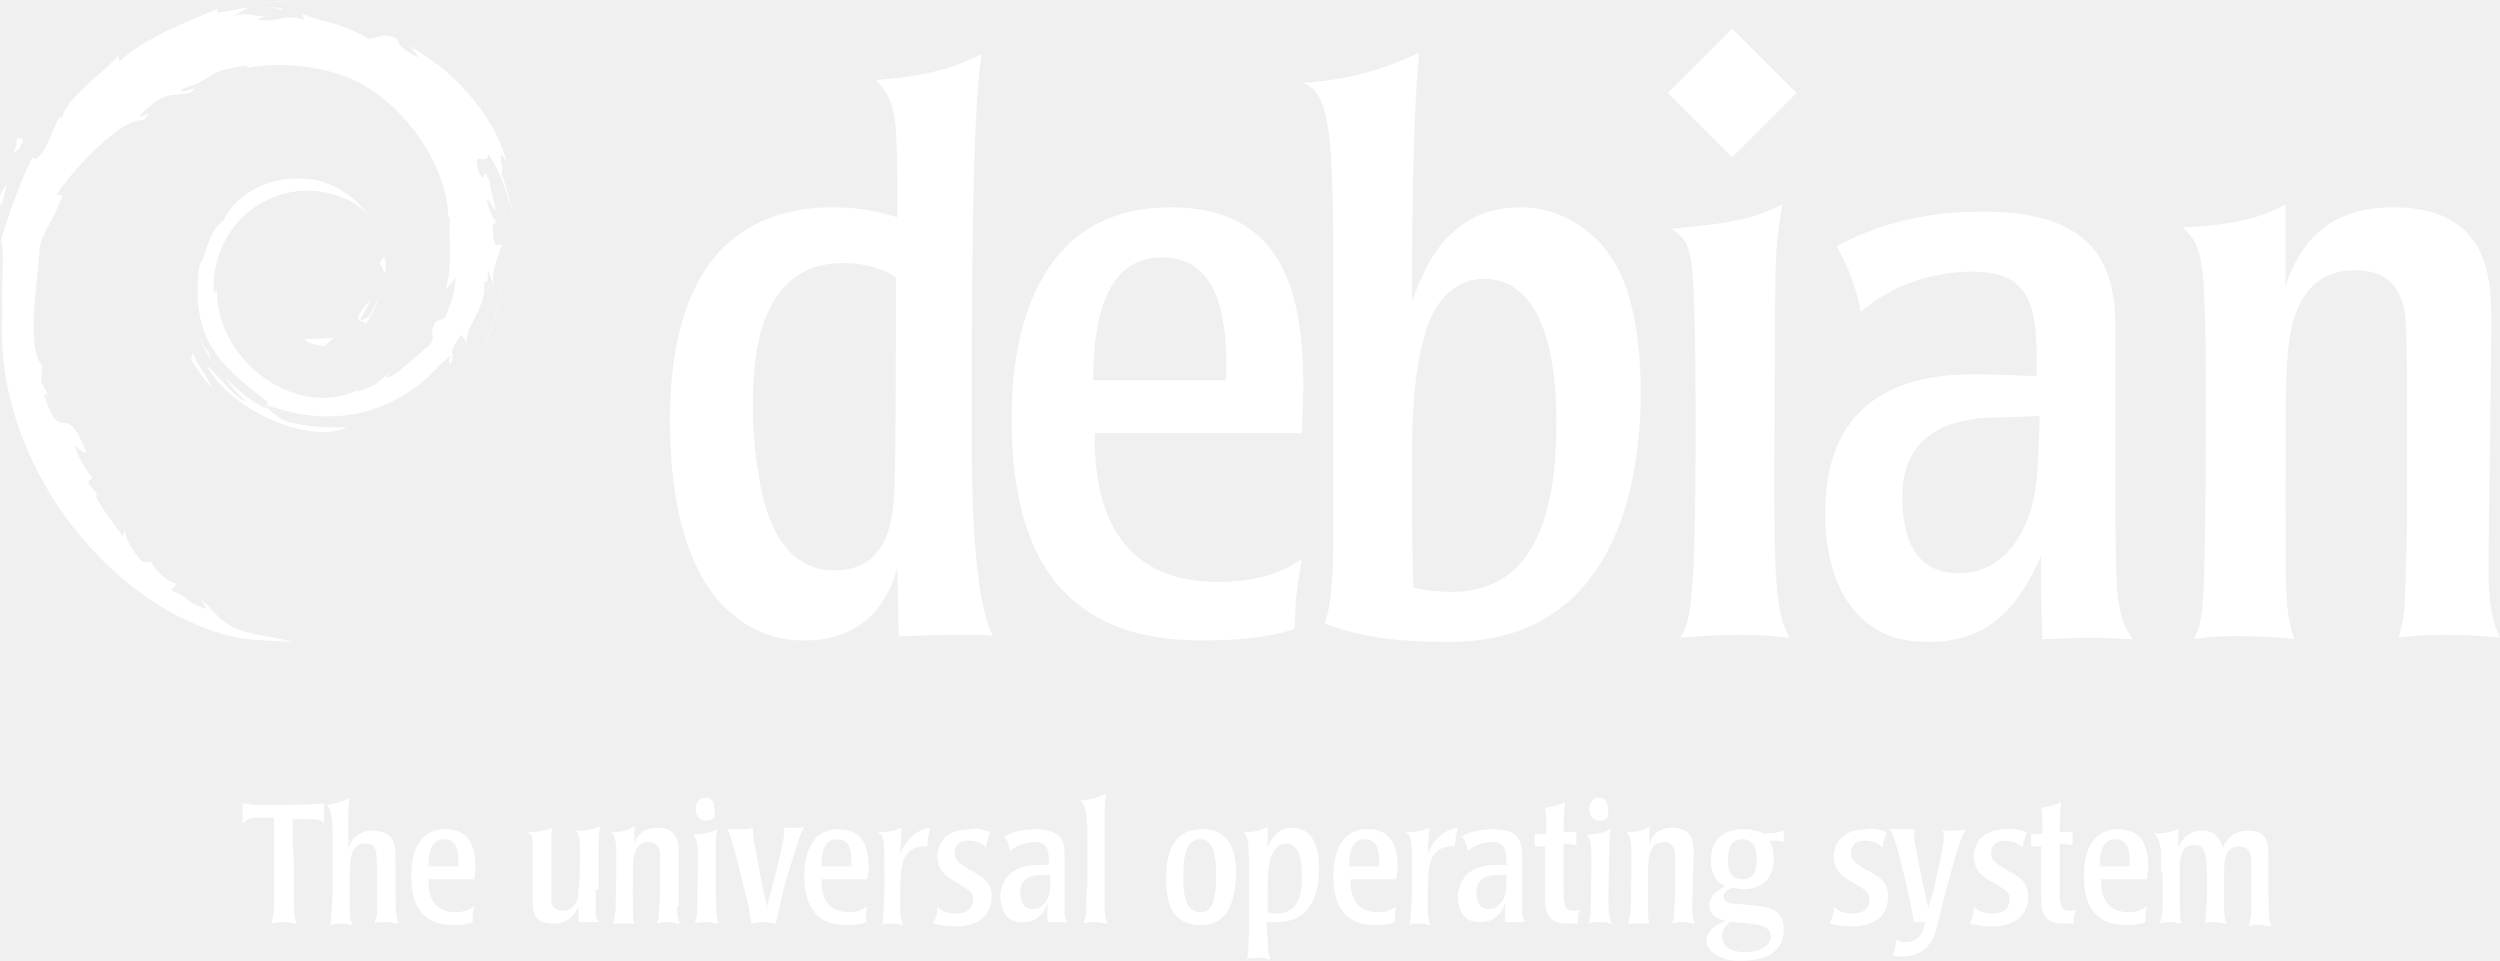
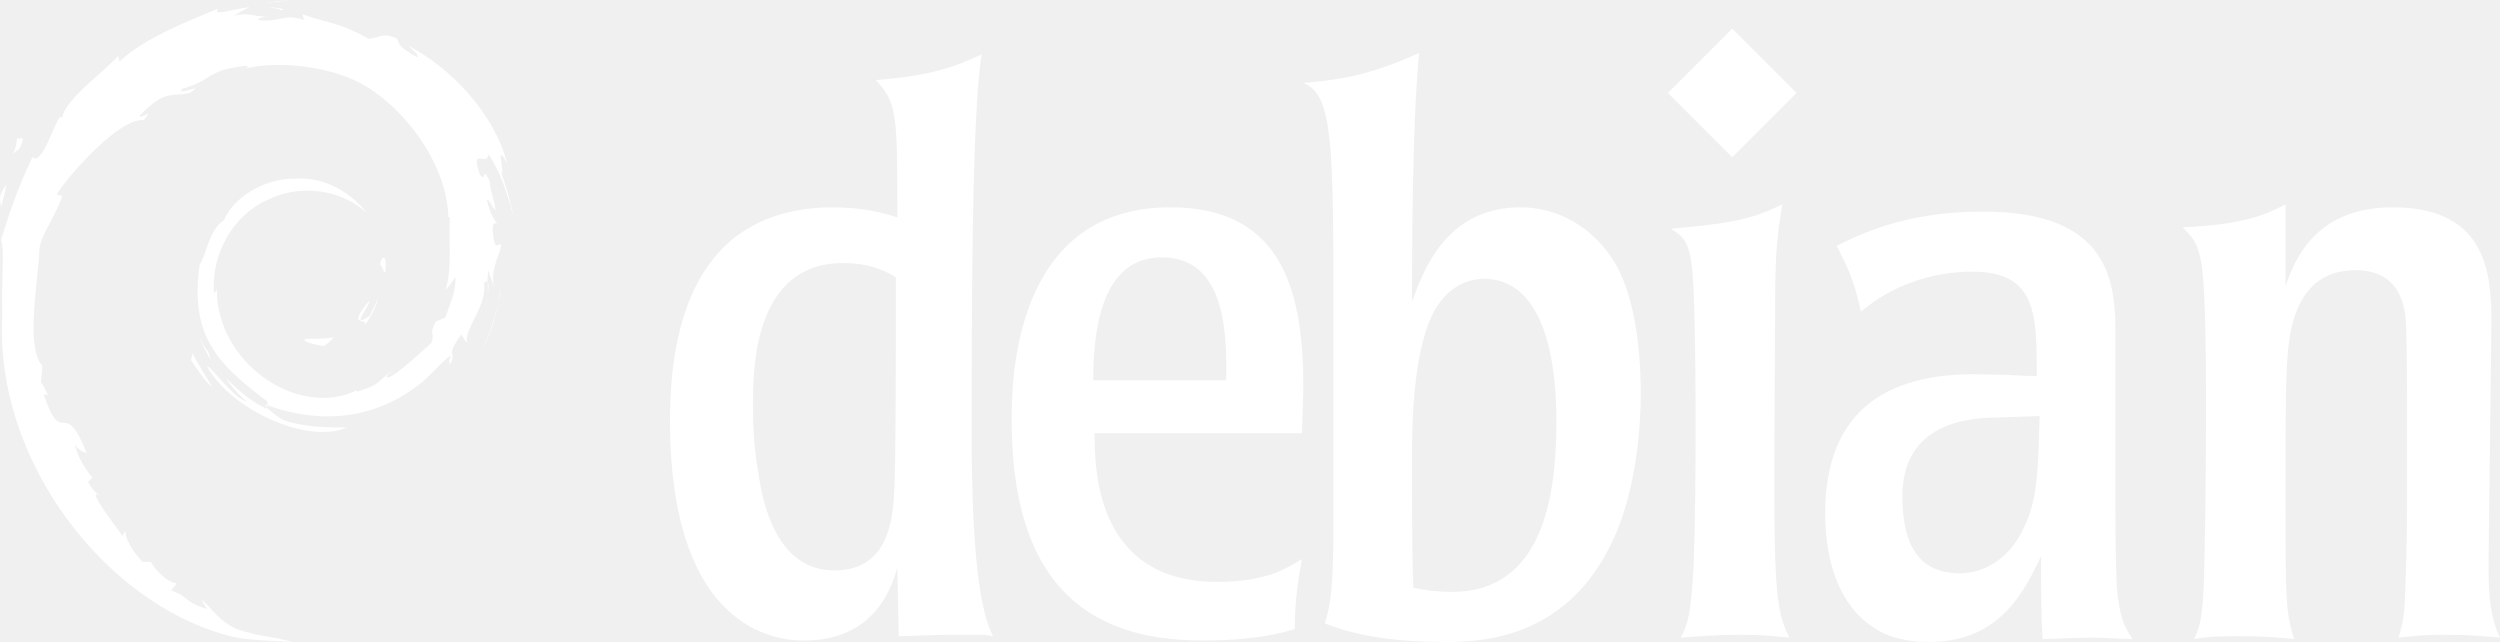
- <svg xmlns="http://www.w3.org/2000/svg" xmlns:xlink="http://www.w3.org/1999/xlink" version="1.1" id="Calque_1" x="0px" y="0px" viewBox="0 0 174.864 67.2" xml:space="preserve" width="174.864" height="67.2">
+ <svg xmlns="http://www.w3.org/2000/svg" xmlns:xlink="http://www.w3.org/1999/xlink" version="1.1" id="Calque_1" x="0px" y="0px" viewBox="0 0 174.864 44.9" xml:space="preserve" width="174.864" height="44.9">
  <defs id="defs208">
    <defs id="defs5">
      <rect id="Background_00000026856190060715445750000016895008625527238046_" width="800" height="118.9" x="0" y="0" />
    </defs>
    <clipPath id="Background_00000044870812733774969190000008796483260891262892_">
      <use xlink:href="#Background_00000026856190060715445750000016895008625527238046_" style="overflow:visible" id="use7" x="0" y="0" width="100%" height="100%" />
    </clipPath>
    <radialGradient id="SVGID_1_" cx="2071.977" cy="4011.89" r="102.823" gradientTransform="matrix(0.7061,0.7081,-0.7081,0.7061,1529.089,-4237.241)" gradientUnits="userSpaceOnUse">
      <stop offset="0" style="stop-color:#18F5B0" id="stop11" />
      <stop offset="1" style="stop-color:#05475C;stop-opacity:0" id="stop13" />
    </radialGradient>
    <linearGradient id="SVGID_00000179616897917330354980000011561049812798448817_" gradientUnits="userSpaceOnUse" x1="519.372" y1="3240.211" x2="627.064" y2="3240.211" gradientTransform="matrix(0.5793,0.8151,-0.8151,0.5793,2428.515,-2280.768)">
      <stop offset="0" style="stop-color:#AABDCB" id="stop18" />
      <stop offset="1" style="stop-color:#05475C;stop-opacity:0" id="stop20" />
    </linearGradient>
    <linearGradient id="SVGID_00000151506960524153772650000007951298693449447579_" gradientUnits="userSpaceOnUse" x1="543.648" y1="3275.665" x2="655.839" y2="3275.665" gradientTransform="matrix(0.5793,0.8151,-0.8151,0.5793,2428.515,-2280.768)">
      <stop offset="0" style="stop-color:#AABDCB" id="stop25" />
      <stop offset="1" style="stop-color:#05475C;stop-opacity:0" id="stop27" />
    </linearGradient>
    <linearGradient id="SVGID_00000054959116614249895770000000221916162525600166_" gradientUnits="userSpaceOnUse" x1="-1869.049" y1="4227.935" x2="-1788.593" y2="4227.935" gradientTransform="matrix(0.7388,-0.674,0.674,0.7388,-1428.991,-4292.873)">
      <stop offset="0" style="stop-color:#AABDCB" id="stop32" />
      <stop offset="1" style="stop-color:#05475C;stop-opacity:0" id="stop34" />
    </linearGradient>
    <linearGradient id="SVGID_00000076584837717113755220000001302127410726817958_" gradientUnits="userSpaceOnUse" x1="-299.428" y1="365.407" x2="-173.138" y2="365.407" gradientTransform="matrix(-0.7081,0.7061,-0.7061,-0.7081,195.92,528.0856)">
      <stop offset="0" style="stop-color:#18F5B0" id="stop39" />
      <stop offset="1" style="stop-color:#05475C;stop-opacity:0" id="stop41" />
    </linearGradient>
    <linearGradient id="SVGID_00000080169750799703955890000005136441007589844663_" gradientUnits="userSpaceOnUse" x1="3048.815" y1="4230.506" x2="3169.824" y2="4230.506" gradientTransform="matrix(0.5448,0.4811,-0.7351,0.668,1507.376,-4267.578)">
      <stop offset="0" style="stop-color:#18F5B0" id="stop46" />
      <stop offset="1" style="stop-color:#05475C;stop-opacity:0" id="stop48" />
    </linearGradient>
    <linearGradient id="SVGID_00000037694208842369189450000004333509111787426185_" gradientUnits="userSpaceOnUse" x1="-3117.786" y1="2325.383" x2="-2990.223" y2="2325.383" gradientTransform="matrix(-0.5793,-0.8151,0.8151,-0.5793,-3606.888,-1061.472)">
      <stop offset="0" style="stop-color:#18F5B0" id="stop53" />
      <stop offset="1" style="stop-color:#05475C;stop-opacity:0" id="stop55" />
    </linearGradient>
    <linearGradient id="SVGID_00000142160648136796416000000000356130081868593301_" gradientUnits="userSpaceOnUse" x1="-2159.494" y1="1988.879" x2="-2085.764" y2="1988.879" gradientTransform="matrix(-0.8348,-1.1733,-1.0419,0.3814,1038.786,-3142.53)">
      <stop offset="0" style="stop-color:#18F5B0" id="stop60" />
      <stop offset="1" style="stop-color:#05475C;stop-opacity:0" id="stop62" />
    </linearGradient>
    <linearGradient id="SVGID_00000149353234146548026910000011967449955480398782_" gradientUnits="userSpaceOnUse" x1="-821.704" y1="2020.584" x2="-733.645" y2="2020.584" gradientTransform="matrix(-1.0472,-1.0739,-1.2032,0.6854,2381.358,-2119.758)">
      <stop offset="0" style="stop-color:#18F5B0" id="stop67" />
      <stop offset="1" style="stop-color:#05475C;stop-opacity:0" id="stop69" />
    </linearGradient>
    <linearGradient id="SVGID_00000005262756244152058860000014009206744533896341_" gradientUnits="userSpaceOnUse" x1="-1589.925" y1="5673.287" x2="-1452.616" y2="5673.287" gradientTransform="matrix(1.5948,0.1286,-0.0829276,-1.3912,3554.764,8170.154)">
      <stop offset="0" style="stop-color:#18F5B0" id="stop74" />
      <stop offset="1" style="stop-color:#05475C;stop-opacity:0" id="stop76" />
    </linearGradient>
    <linearGradient id="SVGID_00000062907151268549484640000010113072420936571282_" gradientUnits="userSpaceOnUse" x1="2321.628" y1="7885.268" x2="2590.091" y2="7885.268" gradientTransform="matrix(-0.5695,0.353,0.3978,0.9064,-1145.81,-7876.143)">
      <stop offset="0" style="stop-color:#18F5B0" id="stop81" />
      <stop offset="1" style="stop-color:#05475C;stop-opacity:0" id="stop83" />
    </linearGradient>
    <linearGradient id="SVGID_00000089535883260023599530000003881989551543565716_" gradientUnits="userSpaceOnUse" x1="-3801.772" y1="2581.108" x2="-3655.567" y2="2581.108" gradientTransform="matrix(0.9175,-0.3976,-0.3976,-0.9175,5165.639,896.7063)">
      <stop offset="0" style="stop-color:#18F5B0" id="stop88" />
      <stop offset="1" style="stop-color:#05475C;stop-opacity:0" id="stop90" />
    </linearGradient>
    <linearGradient id="SVGID_00000168080479601119795980000010399131175725076149_" gradientUnits="userSpaceOnUse" x1="3002.553" y1="2896.109" x2="3201.878" y2="2896.109" gradientTransform="matrix(0.7176,0.6964,0.6964,-0.7176,-3514.7,23.0145)">
      <stop offset="0" style="stop-color:#18F5B0" id="stop95" />
      <stop offset="1" style="stop-color:#05475C;stop-opacity:0" id="stop97" />
    </linearGradient>
  </defs>
  <style type="text/css" id="style2">
	.st0{clip-path:url(#Background_00000102520983335176584460000018125318467460867503_);fill:#05475C;}
	
		.st1{opacity:0.34;clip-path:url(#Background_00000102520983335176584460000018125318467460867503_);fill:url(#SVGID_1_);enable-background:new    ;}
	
		.st2{opacity:0.34;clip-path:url(#Background_00000102520983335176584460000018125318467460867503_);fill:url(#SVGID_00000178182780697739197090000011750145322304245918_);enable-background:new    ;}
	
		.st3{opacity:0.34;clip-path:url(#Background_00000102520983335176584460000018125318467460867503_);fill:url(#SVGID_00000036972404291961379350000014649281756443647621_);enable-background:new    ;}
	
		.st4{opacity:0.34;clip-path:url(#Background_00000102520983335176584460000018125318467460867503_);fill:url(#SVGID_00000144336764491445625340000016735763571535888551_);enable-background:new    ;}
	
		.st5{opacity:0.34;clip-path:url(#Background_00000102520983335176584460000018125318467460867503_);fill:url(#SVGID_00000100356777171687087190000017818438002794589597_);enable-background:new    ;}
	
		.st6{opacity:0.34;clip-path:url(#Background_00000102520983335176584460000018125318467460867503_);fill:url(#SVGID_00000047031931277112669410000006714671741352288403_);enable-background:new    ;}
	
		.st7{opacity:0.34;clip-path:url(#Background_00000102520983335176584460000018125318467460867503_);fill:url(#SVGID_00000099644729507189701260000010706602424485791128_);enable-background:new    ;}
	
		.st8{opacity:0.34;clip-path:url(#Background_00000102520983335176584460000018125318467460867503_);fill:url(#SVGID_00000099643156709406825720000000661599276733186475_);enable-background:new    ;}
	
		.st9{opacity:0.34;clip-path:url(#Background_00000102520983335176584460000018125318467460867503_);fill:url(#SVGID_00000085928802517850728910000010310045178694405528_);enable-background:new    ;}
	
		.st10{opacity:0.34;clip-path:url(#Background_00000102520983335176584460000018125318467460867503_);fill:url(#SVGID_00000094582244497647487390000000288866801062271386_);enable-background:new    ;}
	
		.st11{opacity:0.12;clip-path:url(#Background_00000102520983335176584460000018125318467460867503_);fill:url(#SVGID_00000171693518974126855710000016440847870151128972_);enable-background:new    ;}
	
		.st12{opacity:0.12;clip-path:url(#Background_00000102520983335176584460000018125318467460867503_);fill:url(#SVGID_00000016791328930933757030000016378048687658986664_);enable-background:new    ;}
	
		.st13{opacity:0.12;clip-path:url(#Background_00000102520983335176584460000018125318467460867503_);fill:url(#SVGID_00000003806303842871299550000002703227051530083771_);enable-background:new    ;}
	.st14{clip-path:url(#Background_00000102520983335176584460000018125318467460867503_);}
	.st15{enable-background:new    ;}
	.st16{fill:#FFFFFF;}
</style>
  <g id="g144" transform="translate(-220.8361,-37)">
    <g class="st15" id="g126">
      <path class="st16" d="m 242.4,60.7 c -0.7,0 0.1,0.4 1.1,0.5 0.3,-0.2 0.5,-0.4 0.7,-0.6 -0.6,0.1 -1.2,0.1 -1.8,0.1" id="path102" />
      <path class="st16" d="m 246.4,59.7 c 0.4,-0.6 0.8,-1.3 0.9,-2 -0.1,0.5 -0.4,0.9 -0.6,1.4 -1.4,0.9 -0.1,-0.5 0,-1.1 -1.6,1.9 -0.3,1.2 -0.3,1.7" id="path104" />
      <path class="st16" d="m 247.8,55.9 c 0.1,-1.3 -0.3,-0.9 -0.4,-0.4 0.2,0 0.3,0.9 0.4,0.4" id="path106" />
      <path class="st16" d="m 239.6,37.5 c 0.4,0.1 0.9,0.1 0.8,0.2 0.4,0 0.5,-0.1 -0.8,-0.2" id="path108" />
      <path class="st16" d="m 240.3,37.8 -0.3,0.1 0.3,-0.1 v 0" id="path110" />
      <path class="st16" d="m 252.7,56.4 c 0,1.2 -0.4,1.8 -0.7,2.8 l -0.7,0.3 c -0.5,1 0,0.7 -0.3,1.5 -0.8,0.7 -2.5,2.3 -3,2.4 -0.4,0 0.3,-0.5 0.4,-0.6 -1.1,0.8 -0.9,1.1 -2.6,1.6 v -0.1 c -4.1,2 -9.9,-1.9 -9.8,-7.2 0,0.3 -0.1,0.3 -0.2,0.4 -0.2,-2.7 1.3,-5.4 3.7,-6.5 2.4,-1.2 5.3,-0.7 7,0.9 -0.9,-1.2 -2.8,-2.6 -5.1,-2.4 -2.2,0 -4.3,1.4 -4.9,2.9 -1.1,0.7 -1.3,2.7 -1.7,3.1 -0.7,4.9 1.2,6.9 4.5,9.4 0.5,0.3 0.1,0.4 0.2,0.7 -1.1,-0.5 -2,-1.3 -2.9,-2.2 0.4,0.6 0.9,1.2 1.5,1.7 -1,-0.3 -2.4,-2.4 -2.8,-2.5 1.7,3.1 7.1,5.5 9.8,4.3 -1.3,0 -2.9,0 -4.4,-0.5 -0.6,-0.3 -1.4,-1 -1.3,-1.1 3.8,1.4 7.7,1.1 11,-1.6 0.8,-0.7 1.7,-1.8 2,-1.8 -0.4,0.6 0.1,0.3 -0.2,0.8 0.8,-1.3 -0.4,-0.5 0.9,-2.3 l 0.4,0.6 c -0.2,-1.1 1.4,-2.5 1.2,-4.2 0.4,-0.5 0.4,0.6 0,1.8 0.5,-1.4 0.1,-1.6 0.3,-2.7 0.1,0.4 0.3,0.8 0.4,1.2 -0.3,-1.3 0.4,-2.2 0.5,-3 -0.2,-0.1 -0.5,0.6 -0.6,-1 0,-0.7 0.2,-0.4 0.3,-0.5 -0.1,-0.1 -0.5,-0.6 -0.7,-1.6 0.1,-0.2 0.4,0.6 0.6,0.7 -0.1,-0.8 -0.4,-1.4 -0.4,-2 -0.6,-1.3 -0.2,0.2 -0.7,-0.5 -0.7,-2 0.5,-0.5 0.6,-1.4 1,1.4 1.6,3.7 1.8,4.6 -0.2,-1.1 -0.5,-2.2 -0.9,-3.3 0.3,0.1 -0.5,-2.3 0.4,-0.7 -0.9,-3.5 -4,-6.7 -6.9,-8.2 0.3,0.3 0.8,0.7 0.6,0.8 -1.4,-0.8 -1.2,-0.9 -1.4,-1.3 -1.1,-0.5 -1.2,0 -2,0 -2.2,-1.2 -2.6,-1 -4.6,-1.7 l 0.1,0.4 c -1.4,-0.5 -1.7,0.2 -3.2,0 -0.1,-0.1 0.5,-0.3 1,-0.3 -1.4,0.2 -1.3,-0.3 -2.7,0 0.3,-0.2 0.7,-0.4 1.1,-0.6 -1.1,0.1 -2.7,0.7 -2.2,0.1 -1.9,0.8 -5.1,2 -6.9,3.7 l -0.1,-0.4 c -0.8,1 -3.7,3 -3.9,4.3 H 225 c -0.4,0.7 -0.7,1.6 -1.1,2.3 -0.6,1 -0.8,0.4 -0.8,0.5 -1.1,2.3 -1.7,4.2 -2.2,5.8 0.3,0.5 0,3.1 0.1,5.2 -0.6,10.2 7.2,20.1 15.6,22.4 1.2,0.4 3.1,0.4 4.7,0.5 -1.9,-0.5 -2.1,-0.3 -3.9,-0.9 -1.3,-0.6 -1.6,-1.3 -2.5,-2.1 l 0.4,0.7 c -1.8,-0.6 -1.1,-0.8 -2.5,-1.3 l 0.4,-0.5 c -0.6,0 -1.6,-1 -1.8,-1.5 h -0.6 c -0.8,-0.9 -1.2,-1.6 -1.2,-2.2 l -0.2,0.4 c -0.2,-0.4 -2.8,-3.6 -1.5,-2.8 -0.3,-0.2 -0.6,-0.4 -0.9,-1 l 0.3,-0.3 c -0.7,-0.8 -1.2,-1.9 -1.2,-2.3 0.3,0.5 0.6,0.5 0.8,0.6 -1.6,-4.1 -1.7,-0.2 -3,-4.1 h 0.3 C 224,64.3 223.9,64 223.7,63.7 l 0.1,-1.1 c -1.2,-1.4 -0.3,-5.8 -0.2,-8.2 0.1,-1 1,-2 1.6,-3.7 l -0.4,-0.1 c 0.8,-1.3 4.4,-5.4 6.1,-5.2 0.8,-1 -0.2,0 -0.3,-0.3 1.8,-1.9 2.3,-1.3 3.5,-1.6 1.3,-0.8 -1.1,0.3 -0.5,-0.3 2.2,-0.6 1.6,-1.3 4.5,-1.6 0.3,0.2 -0.7,0.3 -1,0.5 1.9,-0.9 5.9,-0.7 8.5,0.5 3.1,1.4 6.5,5.6 6.6,9.6 h 0.1 c -0.1,1.6 0.2,3.4 -0.3,5.1 l 0.7,-0.9" id="path112" />
      <path class="st16" d="m 234.3,61.7 -0.1,0.5 c 0.5,0.7 0.9,1.4 1.5,1.9 -0.5,-0.9 -0.8,-1.2 -1.4,-2.4" id="path114" />
      <path class="st16" d="m 235.4,61.6 c -0.3,-0.3 -0.4,-0.6 -0.6,-1 0.2,0.6 0.5,1.1 0.8,1.6 l -0.2,-0.6" id="path116" />
      <path class="st16" d="m 255.9,57.2 -0.1,0.3 c -0.2,1.4 -0.6,2.8 -1.3,4.1 0.7,-1.4 1.1,-2.9 1.4,-4.4" id="path118" />
      <path class="st16" d="m 239.7,37.2 c 0.5,-0.2 1.2,-0.1 1.8,-0.2 -0.7,0.1 -1.4,0.1 -2.1,0.2 h 0.3" id="path120" />
      <path class="st16" d="m 222,46.6 c 0.1,1.1 -0.8,1.5 0.2,0.8 0.6,-1.3 -0.2,-0.4 -0.2,-0.8" id="path122" />
      <path class="st16" d="m 220.9,51.5 c 0.2,-0.7 0.3,-1.1 0.4,-1.6 -0.7,0.9 -0.4,1.1 -0.4,1.6" id="path124" />
    </g>
    <g class="st15" id="g142">
      <path class="st16" d="m 283.5,60 c 0,0 0,8.8 -0.1,11.1 -0.1,1.8 -0.2,5.8 -4.2,5.8 -4,0 -5,-4.6 -5.3,-6.7 -0.4,-2.2 -0.4,-4.1 -0.4,-4.9 0,-2.6 0.1,-9.9 6.3,-9.9 1.8,0 2.9,0.5 3.7,1 z m -15.8,6.4 c 0,15.4 8.2,15.4 9.4,15.4 3.4,0 5.6,-1.8 6.5,-5.1 l 0.1,4.8 c 1,0 2.1,-0.1 3.8,-0.1 0.6,0 1.1,0 1.5,0 0.4,0 0.9,0 1.3,0.1 -0.9,-1.7 -1.5,-5.7 -1.5,-14.2 0,-8.3 0,-22.3 0.7,-26.5 -1.9,0.9 -3.6,1.5 -7.4,1.8 1.5,1.6 1.5,2.4 1.5,9.6 -1,-0.3 -2.3,-0.7 -4.6,-0.7 -9.7,0.1 -11.3,8.6 -11.3,14.9" id="path128" />
      <path class="st16" d="m 297.3,63.6 c 0,-4.5 1,-8.6 4.8,-8.6 4.2,0 4.6,4.7 4.5,8.6 z m 14.7,0.6 c 0,-6.4 -1.2,-12.7 -9.3,-12.7 -11.1,0 -11.1,12.4 -11.1,14.9 0,11.1 5,15.4 13.3,15.4 3.7,0 5.5,-0.5 6.5,-0.8 0,-1.9 0.2,-3.2 0.5,-4.9 -1.1,0.7 -2.6,1.6 -5.9,1.6 -8.5,0 -8.6,-7.8 -8.6,-10.4 h 14.5 l 0.1,-3.1" id="path130" />
      <path class="st16" d="m 329.7,66.5 c 0,5.1 -0.9,11.9 -7.3,11.9 -0.9,0 -1.9,-0.1 -2.7,-0.3 -0.1,-1.9 -0.1,-5.3 -0.1,-9.3 0,-4.7 0.5,-7.1 0.9,-8.4 1.1,-3.9 3.7,-3.9 4.2,-3.9 4.2,0.1 5,5.8 5,10 z m -15.6,6 c 0,4 0,6.3 -0.6,8.1 2.2,0.9 5,1.3 8.4,1.3 2.1,0 8.3,0 11.6,-6.8 1.6,-3.2 2.1,-7.4 2.1,-10.7 0,-1.9 -0.2,-6.3 -1.8,-9 -1.5,-2.5 -4,-3.9 -6.6,-3.9 -5.2,0 -6.8,4.4 -7.6,6.6 0,-2.8 0,-12.5 0.5,-17.4 -3.5,1.6 -5.7,1.9 -8.1,2.1 2.1,0.8 2.1,4.5 2.1,16.2 v 13.5" id="path132" />
      <path class="st16" d="m 346,81.6 c -1.1,-0.1 -1.8,-0.2 -3.4,-0.2 -1.7,0 -2.9,0.1 -4.2,0.2 0.5,-1 0.7,-1.5 0.9,-5.1 0.2,-4.9 0.2,-17.8 -0.1,-20.6 -0.2,-2.1 -0.7,-2.4 -1.5,-2.9 4.5,-0.4 5.7,-0.7 7.8,-1.7 -0.4,2.4 -0.5,3.6 -0.5,7.3 -0.1,18.7 -0.2,20.7 1,23" id="path134" />
      <path class="st16" d="m 363.5,66.1 c -0.1,3.4 -0.1,5.8 -1.1,7.8 -1.1,2.4 -3,3.2 -4.5,3.2 -3.3,0 -4,-2.7 -4,-5.4 0,-5.1 4.6,-5.5 6.7,-5.5 z m -15,6.8 c 0,3.4 1,6.9 4.1,8.4 1.3,0.6 2.7,0.6 3.2,0.6 5,0 6.7,-3.7 7.8,-6 0,2.4 0,3.9 0.1,5.8 1,0 1.9,-0.1 3.6,-0.1 0.9,0 1.8,0.1 2.7,0.1 -0.6,-0.9 -0.9,-1.5 -1.1,-3.6 -0.1,-2.1 -0.1,-4.1 -0.1,-7 V 60 c 0,-4.1 -1.1,-8.2 -9.3,-8.2 -5.4,0 -8.6,1.6 -10.2,2.4 0.6,1.2 1.2,2.2 1.7,4.6 2.1,-1.8 4.9,-2.8 7.8,-2.8 4.5,0 4.5,3 4.5,7.3 -1,0 -1.9,-0.1 -3.4,-0.1 -6.8,-0.3 -11.4,2.3 -11.4,9.7" id="path136" />
      <path class="st16" d="m 394.9,76.2 c 0,1.8 0,3.8 0.8,5.4 -1.2,-0.1 -1.9,-0.2 -4.1,-0.2 -1.3,0 -2,0.1 -3,0.2 0.2,-0.7 0.3,-1 0.4,-1.9 0.1,-1.2 0.2,-5.5 0.2,-6.9 v -5.9 c 0,-2.5 0,-6.3 -0.1,-7.6 -0.1,-0.9 -0.4,-3.4 -3.5,-3.4 -3.1,0 -4.1,2.3 -4.5,4.1 -0.4,1.9 -0.4,4 -0.4,12.1 0,7 0,7.6 0.6,9.6 -0.9,-0.1 -2.1,-0.2 -3.7,-0.2 -1.3,0 -2.2,0 -3.3,0.2 0.4,-0.9 0.6,-1.3 0.7,-4.4 0.1,-3 0.3,-17.7 -0.1,-21.2 -0.2,-2.1 -0.8,-2.6 -1.4,-3.2 4.4,-0.2 5.8,-0.9 7.2,-1.6 V 57 c 0.6,-1.7 2,-5.5 7.5,-5.5 6.8,0 6.9,5 6.9,8.2 l -0.2,16.5" id="path138" />
      <path class="st16" d="M 346.5,43.5 342,48 337.5,43.5 342,39 l 4.5,4.5" id="path140" />
    </g>
  </g>
-   <g id="g200" transform="translate(-420.4361,-5)">
-     <path class="st16" d="m 441,65.3 c 0,1.3 0,2.3 0,3.1 0,0.8 0.1,0.9 0.2,1.2 -0.2,0 -0.5,-0.1 -0.9,-0.1 -0.4,0 -0.6,0 -0.9,0.1 0.1,-0.3 0.2,-0.5 0.2,-1.2 0,-1.2 0,-2.1 0,-3.1 v -1.5 c 0,-1 0,-1.2 0,-1.6 -0.4,0 -0.8,0 -1.2,0 -0.7,0 -0.8,0.3 -1,0.4 0,-0.3 0,-0.5 0,-0.7 0,-0.3 0,-0.5 0,-0.7 0.2,0 0.4,0 0.8,0.1 0.4,0 0.9,0 1.7,0 0.2,0 2.4,0 3.2,-0.1 0,0.2 0,0.4 0,0.7 0,0.3 0,0.4 0,0.7 -0.1,-0.2 -0.3,-0.3 -1,-0.3 -0.7,0 -0.8,0 -1.2,0 v 1.6 z" id="path146" />
-     <path class="st16" d="m 448.1,67.9 c 0,1 0.1,1.3 0.2,1.7 -0.3,0 -0.5,-0.1 -0.8,-0.1 -0.4,0 -0.6,0 -0.9,0.1 0.1,-0.2 0.1,-0.3 0.2,-0.6 0,-0.6 0,-1.4 0,-3.2 0,-1.2 0,-1.8 -0.8,-1.8 -0.7,0 -0.9,0.5 -1,0.9 -0.1,0.5 -0.1,1.2 -0.1,3 0,1.2 0,1.4 0.2,1.8 -0.2,0 -0.4,-0.1 -0.7,-0.1 -0.4,0 -0.6,0 -0.9,0.1 0.1,-0.1 0.1,-0.2 0.1,-0.5 0,-0.2 0,-0.3 0.1,-1.6 v -4.2 c 0,-0.3 0,-1.3 -0.2,-1.8 -0.1,-0.2 -0.2,-0.3 -0.3,-0.3 0.9,-0.1 1.3,-0.3 1.7,-0.5 -0.1,0.6 -0.1,0.9 -0.1,1.8 v 1.8 c 0.1,-0.4 0.5,-1.3 1.7,-1.3 0.4,0 0.8,0.1 1.1,0.3 0.4,0.3 0.5,0.8 0.5,1.7 z" id="path148" />
-     <path class="st16" d="m 453.6,66.5 h -3.2 c 0,0.6 0,2.3 1.9,2.3 0.7,0 1,-0.2 1.3,-0.4 -0.1,0.4 -0.1,0.6 -0.1,1.1 -0.2,0.1 -0.6,0.2 -1.4,0.2 -1.8,0 -2.9,-1 -2.9,-3.4 0,-0.6 0,-3.3 2.4,-3.3 1.8,0 2.1,1.4 2.1,2.8 z m -1.1,-0.9 c 0,-0.9 0,-1.9 -1,-1.9 -0.9,0 -1.1,0.9 -1.1,1.9 z" id="path150" />
-     <path class="st16" d="m 462.1,67.2 c 0,1 0,1.3 0,1.6 0,0.4 0.1,0.6 0.3,0.7 -0.3,0 -0.5,0 -0.7,0 -0.3,0 -0.5,0 -0.8,0 v -1.1 c -0.2,0.4 -0.6,1.2 -1.7,1.2 -0.2,0 -0.5,0 -0.8,-0.1 -0.5,-0.2 -0.7,-0.6 -0.7,-1.4 v -2.7 c 0,-1.1 0,-1.3 0,-1.6 -0.1,-0.5 -0.2,-0.5 -0.4,-0.6 1.1,0 1.5,-0.2 1.8,-0.3 -0.1,0.3 -0.1,0.5 -0.1,1.1 v 2.7 c 0,0.9 0,1.1 0,1.3 0,0.2 0.1,0.7 0.8,0.7 1,0 1.1,-1 1.1,-1.5 0.1,-0.7 0.1,-1.5 0.1,-2.8 0,-1 -0.1,-1.1 -0.3,-1.3 0.9,0 1.2,-0.1 1.7,-0.3 -0.1,0.6 -0.1,0.8 -0.1,2.7 v 1.7 z" id="path152" />
-     <path class="st16" d="m 467.8,68.4 c 0,0.4 0,0.8 0.2,1.2 -0.3,0 -0.4,-0.1 -0.9,-0.1 -0.3,0 -0.4,0 -0.7,0.1 0,-0.2 0.1,-0.2 0.1,-0.4 0,-0.3 0.1,-1.2 0.1,-1.5 v -1.3 c 0,-0.6 0,-1.4 0,-1.7 0,-0.2 -0.1,-0.8 -0.8,-0.8 -0.7,0 -0.9,0.5 -1,0.9 -0.1,0.4 -0.1,0.9 -0.1,2.7 0,1.5 0,1.7 0.1,2.1 -0.2,0 -0.5,0 -0.8,0 -0.3,0 -0.5,0 -0.7,0 0.1,-0.2 0.1,-0.3 0.2,-1 0,-0.7 0.1,-3.9 0,-4.7 -0.1,-0.5 -0.2,-0.6 -0.3,-0.7 1,0 1.3,-0.2 1.6,-0.4 v 1.3 c 0.1,-0.4 0.4,-1.2 1.6,-1.2 1.5,0 1.5,1.1 1.5,1.8 v 3.7 z" id="path154" />
-     <path class="st16" d="m 470.7,69.6 c -0.2,0 -0.4,-0.1 -0.8,-0.1 -0.4,0 -0.6,0 -0.9,0.1 0.1,-0.2 0.2,-0.3 0.2,-1.1 0,-1.1 0.1,-3.9 0,-4.5 -0.1,-0.5 -0.2,-0.5 -0.3,-0.6 1,-0.1 1.3,-0.2 1.7,-0.4 -0.1,0.5 -0.1,0.8 -0.1,1.6 0,4.1 0,4.5 0.2,5 z m -0.9,-7.2 c -0.4,0 -0.7,-0.3 -0.7,-0.8 0,-0.3 0.1,-0.8 0.7,-0.8 0.5,0 0.6,0.4 0.6,0.8 0.1,0.5 0,0.8 -0.6,0.8 z" id="path156" />
-     <path class="st16" d="m 475.4,66.6 c -0.3,1.1 -0.3,1.3 -0.7,3 -0.3,0 -0.5,-0.1 -0.8,-0.1 -0.4,0 -0.6,0 -0.9,0.1 -0.1,-0.4 -0.1,-0.6 -0.2,-1.2 L 472,65.2 c -0.2,-0.7 -0.4,-1.7 -0.7,-2.2 0.1,0 0.3,0 0.4,0 0.1,0 0.3,0 0.4,0 0.4,0 0.7,0 1,-0.1 0,0.1 0,0.2 0,0.3 0,0.5 0.3,1.8 0.7,4 l 0.3,1.2 0.3,-1.2 c 0.4,-1.5 0.9,-3.5 0.9,-4 0,-0.2 0,-0.3 -0.1,-0.3 0.1,0 0.2,0 0.3,0 0.1,0 0.2,0 0.4,0 0.4,0 0.6,0 0.8,-0.1 -0.3,0.6 -0.4,0.9 -0.7,1.9 z" id="path158" />
-     <path class="st16" d="m 481.1,66.5 h -3.2 c 0,0.6 0,2.3 1.9,2.3 0.7,0 1,-0.2 1.3,-0.4 -0.1,0.4 -0.1,0.6 -0.1,1.1 -0.2,0.1 -0.6,0.2 -1.4,0.2 -1.8,0 -2.9,-1 -2.9,-3.4 0,-0.6 0,-3.3 2.4,-3.3 1.8,0 2.1,1.4 2.1,2.8 z M 480,65.6 c 0,-0.9 0,-1.9 -1,-1.9 -0.9,0 -1.1,0.9 -1.1,1.9 z" id="path160" />
-     <path class="st16" d="m 482.3,65.9 c 0,-2.1 0,-2.5 -0.5,-2.7 0.5,0 1,0 1.7,-0.3 l -0.1,1.8 c 0.2,-0.4 0.7,-1.6 2.1,-1.8 -0.1,0.4 -0.2,0.9 -0.2,1.3 -0.1,0 -0.2,0 -0.3,0 -0.1,0 -1.3,0 -1.5,1.5 -0.1,0.6 -0.1,2 -0.1,2.5 0,0.5 0,1.1 0.2,1.5 -0.2,0 -0.4,-0.1 -0.7,-0.1 -0.4,0 -0.6,0 -0.8,0.1 0.1,-0.2 0.1,-0.3 0.1,-0.6 l 0.1,-1.6 z" id="path162" />
-     <path class="st16" d="m 489.7,63.2 c -0.1,0.3 -0.2,0.5 -0.3,1.1 -0.4,-0.5 -1.1,-0.5 -1.2,-0.5 -0.8,0 -1,0.5 -1,0.9 0,0.5 0.4,0.7 1,1.1 0.9,0.5 1.6,0.8 1.6,1.9 0,1.4 -1,2.1 -2.6,2.1 -0.9,0 -1.3,-0.2 -1.5,-0.2 0.2,-0.4 0.3,-0.6 0.3,-1.2 0.2,0.2 0.5,0.5 1.3,0.5 0.8,0 1.2,-0.4 1.2,-1 0,-0.5 -0.2,-0.6 -1.2,-1.2 -0.6,-0.3 -1.3,-0.8 -1.3,-1.8 0,-1 0.7,-1.9 2.3,-1.9 0.3,-0.1 0.8,0 1.4,0.2 z" id="path164" />
-     <path class="st16" d="m 493.1,65.5 c 0.3,0 0.5,0 0.7,0 0,-0.9 0,-1.6 -1,-1.6 -0.6,0 -1.2,0.2 -1.7,0.6 -0.1,-0.5 -0.2,-0.7 -0.4,-1 0.3,-0.2 1,-0.5 2.2,-0.5 1.8,0 2,0.9 2,1.8 v 2.4 c 0,0.6 0,1.1 0,1.5 0,0.5 0.1,0.6 0.2,0.8 -0.2,0 -0.4,0 -0.6,0 -0.4,0 -0.6,0 -0.8,0 0,-0.4 0,-0.7 0,-1.3 -0.2,0.5 -0.6,1.3 -1.7,1.3 -0.1,0 -0.4,0 -0.7,-0.1 -0.7,-0.3 -0.9,-1.1 -0.9,-1.8 0.2,-1.5 1.2,-2.1 2.7,-2.1 z m 0.2,0.7 c -0.5,0 -1.5,0.1 -1.5,1.2 0,0.6 0.2,1.2 0.9,1.2 0.3,0 0.7,-0.2 1,-0.7 0.2,-0.4 0.2,-0.9 0.2,-1.7 z" id="path166" />
-     <path class="st16" d="m 497.7,66 c 0,0.9 0,1.7 0,2.4 0,0.8 0.1,0.9 0.2,1.2 -0.2,0 -0.4,-0.1 -0.8,-0.1 -0.4,0 -0.6,0 -0.9,0.1 0.1,-0.2 0.1,-0.3 0.2,-0.6 0,-0.4 0,-1.1 0.1,-2.3 v -2.1 c 0,-1.5 0,-2.1 -0.1,-2.7 -0.1,-0.6 -0.2,-0.7 -0.4,-0.9 0.8,-0.1 1.2,-0.2 1.8,-0.5 -0.1,0.7 -0.1,0.8 -0.1,3.2 z" id="path168" />
-     <path class="st16" d="m 504.4,69.7 c -2.2,0 -2.4,-1.9 -2.4,-3.3 0,-1.4 0.3,-3.4 2.5,-3.4 2.1,0 2.4,1.7 2.4,3.2 -0.1,1.6 -0.4,3.5 -2.5,3.5 z m 0,-6 c -1,0 -1.2,1.1 -1.2,2.7 0,1 0.1,2.4 1.2,2.4 0.8,0 1.1,-0.7 1.1,-2.7 0,-1.7 -0.4,-2.4 -1.1,-2.4 z" id="path170" />
-     <path class="st16" d="m 509.1,70.6 c 0,1 0.1,1.2 0.2,1.5 -0.1,0 -0.3,0 -0.4,-0.1 -0.1,0 -0.3,0 -0.5,0 -0.4,0 -0.5,0 -0.8,0.1 0.1,-0.1 0.2,-0.3 0.2,-3.1 v -1.7 -1.6 c 0,-1.9 -0.1,-2.2 -0.4,-2.5 1.1,0 1.4,-0.2 1.7,-0.4 v 1.5 c 0.2,-0.5 0.6,-1.4 1.7,-1.4 1.9,0 1.9,2.3 1.9,2.8 0,1.4 -0.3,3.8 -3,3.8 -0.2,0 -0.3,0 -0.7,0 z m 0,-1.8 c 0.1,0 0.3,0.1 0.6,0.1 1.6,0 1.8,-1.4 1.8,-2.5 0,-0.6 0,-2.4 -1.1,-2.4 -0.5,0 -0.9,0.4 -1.1,1.1 -0.2,0.6 -0.2,1.8 -0.2,2.4 z" id="path172" />
-     <path class="st16" d="m 518.1,66.5 h -3.2 c 0,0.6 0,2.3 1.9,2.3 0.7,0 1,-0.2 1.3,-0.4 -0.1,0.4 -0.1,0.6 -0.1,1.1 -0.2,0.1 -0.6,0.2 -1.4,0.2 -1.8,0 -2.9,-1 -2.9,-3.4 0,-0.6 0,-3.3 2.4,-3.3 1.8,0 2.1,1.4 2.1,2.8 z m -1.2,-0.9 c 0,-0.9 0,-1.9 -1,-1.9 -0.9,0 -1.1,0.9 -1.1,1.9 z" id="path174" />
-     <path class="st16" d="m 519.2,65.9 c 0,-2.1 0,-2.5 -0.5,-2.7 0.5,0 1,0 1.7,-0.3 l -0.1,1.8 c 0.2,-0.4 0.7,-1.6 2.1,-1.8 -0.1,0.4 -0.2,0.9 -0.2,1.3 -0.1,0 -0.2,0 -0.3,0 -0.1,0 -1.3,0 -1.5,1.5 -0.1,0.6 -0.1,2 -0.1,2.5 0,0.5 0,1.1 0.2,1.5 -0.2,0 -0.4,-0.1 -0.7,-0.1 -0.4,0 -0.6,0 -0.8,0.1 0.1,-0.2 0.1,-0.3 0.1,-0.6 l 0.1,-1.6 z" id="path176" />
-     <path class="st16" d="m 525.1,65.5 c 0.3,0 0.5,0 0.7,0 0,-0.9 0,-1.6 -1,-1.6 -0.6,0 -1.2,0.2 -1.7,0.6 -0.1,-0.5 -0.2,-0.7 -0.4,-1 0.3,-0.2 1,-0.5 2.2,-0.5 1.8,0 2,0.9 2,1.8 v 2.4 c 0,0.6 0,1.1 0,1.5 0,0.5 0.1,0.6 0.2,0.8 -0.2,0 -0.4,0 -0.6,0 -0.4,0 -0.6,0 -0.8,0 0,-0.4 0,-0.7 0,-1.3 -0.2,0.5 -0.6,1.3 -1.7,1.3 -0.1,0 -0.4,0 -0.7,-0.1 -0.7,-0.3 -0.9,-1.1 -0.9,-1.8 0.2,-1.5 1.2,-2.1 2.7,-2.1 z m 0.1,0.7 c -0.5,0 -1.5,0.1 -1.5,1.2 0,0.6 0.2,1.2 0.9,1.2 0.3,0 0.7,-0.2 1,-0.7 0.2,-0.4 0.2,-0.9 0.2,-1.7 z" id="path178" />
-     <path class="st16" d="m 529.8,67.4 c 0,1.1 0.2,1.3 0.7,1.3 0.2,0 0.3,0 0.4,-0.1 0,0.2 -0.1,0.4 -0.1,0.7 v 0.3 c -0.2,0 -0.4,0 -0.7,0 -1.5,0 -1.6,-0.8 -1.6,-2.1 v -3.3 c -0.3,0 -0.6,0 -0.7,0 0,-0.2 0,-0.3 0,-0.5 0,-0.1 0,-0.3 0,-0.4 0.2,0 0.5,0.1 0.8,0 0,-0.4 0,-1.4 -0.1,-1.8 0.7,-0.1 1,-0.2 1.4,-0.4 0,0.3 -0.1,0.6 -0.1,2.1 0.3,0 0.6,0 0.9,0 0,0.2 0,0.4 0,0.6 0,0.1 0,0.2 0,0.3 -0.3,0 -0.6,-0.1 -0.9,-0.1 z" id="path180" />
-     <path class="st16" d="m 533.2,69.6 c -0.2,0 -0.4,-0.1 -0.8,-0.1 -0.4,0 -0.6,0 -0.9,0.1 0.1,-0.2 0.2,-0.3 0.2,-1.1 0,-1.1 0.1,-3.9 0,-4.5 -0.1,-0.5 -0.2,-0.5 -0.3,-0.6 1,-0.1 1.3,-0.2 1.7,-0.4 -0.1,0.5 -0.1,0.8 -0.1,1.6 -0.1,4.1 -0.1,4.5 0.2,5 z m -0.9,-7.2 c -0.4,0 -0.7,-0.3 -0.7,-0.8 0,-0.3 0.1,-0.8 0.7,-0.8 0.5,0 0.6,0.4 0.6,0.8 0.1,0.5 0,0.8 -0.6,0.8 z" id="path182" />
-     <path class="st16" d="m 538.8,68.4 c 0,0.4 0,0.8 0.2,1.2 -0.3,0 -0.4,-0.1 -0.9,-0.1 -0.3,0 -0.4,0 -0.7,0.1 0,-0.2 0.1,-0.2 0.1,-0.4 0,-0.3 0.1,-1.2 0.1,-1.5 v -1.3 c 0,-0.6 0,-1.4 0,-1.7 0,-0.2 -0.1,-0.8 -0.8,-0.8 -0.7,0 -0.9,0.5 -1,0.9 -0.1,0.4 -0.1,0.9 -0.1,2.7 0,1.5 0,1.7 0.1,2.1 -0.2,0 -0.5,0 -0.8,0 -0.3,0 -0.5,0 -0.7,0 0.1,-0.2 0.1,-0.3 0.2,-1 0,-0.7 0.1,-3.9 0,-4.7 -0.1,-0.5 -0.2,-0.6 -0.3,-0.7 1,0 1.3,-0.2 1.6,-0.4 v 1.3 c 0.1,-0.4 0.4,-1.2 1.6,-1.2 1.5,0 1.5,1.1 1.5,1.8 z" id="path184" />
-     <path class="st16" d="m 543.6,63.2 0.2,0.1 c 0.7,0 1.2,-0.1 1.4,-0.2 0,0.3 0,0.5 0,0.8 -0.2,-0.1 -0.4,-0.1 -1,-0.1 0.1,0.2 0.3,0.5 0.3,1.3 0,1.2 -0.7,2.1 -2.1,2.1 -0.1,0 -0.3,0 -0.6,-0.1 h -0.2 c 0,0 -0.6,0.2 -0.6,0.6 0,0.4 0.4,0.5 0.6,0.5 0.2,0 0.3,0 1.1,0.1 1.3,0.1 2.5,0.2 2.5,1.7 0,1.7 -1.4,2.2 -3,2.2 -0.3,0 -0.7,0 -1,-0.1 -0.7,-0.2 -1.4,-0.6 -1.4,-1.3 0,-0.8 0.9,-1.2 1.3,-1.4 -0.4,-0.1 -1.1,-0.3 -1.1,-1.1 0,-0.8 0.9,-1.2 1.1,-1.3 -0.2,-0.1 -1,-0.5 -1,-1.8 0,-1.8 1.3,-2.2 2.3,-2.2 0.4,0 0.9,0.1 1.2,0.2 z m -2.7,7.3 c 0,0.8 0.7,1.1 1.6,1.1 1.1,0 1.8,-0.5 1.8,-1.1 0,-0.8 -1,-0.9 -2.7,-1 -0.1,-0.1 -0.7,0.3 -0.7,1 z m 1.4,-4 c 1,0 1,-0.9 1,-1.4 0,-0.8 -0.2,-1.4 -1,-1.4 -0.8,0 -1,0.7 -1,1.5 0,0.3 0,1.3 1,1.3 z" id="path186" />
-     <path class="st16" d="m 552.4,63.2 c -0.1,0.3 -0.2,0.5 -0.3,1.1 -0.4,-0.5 -1.1,-0.5 -1.2,-0.5 -0.8,0 -1,0.5 -1,0.9 0,0.5 0.4,0.7 1,1.1 0.9,0.5 1.6,0.8 1.6,1.9 0,1.4 -1,2.1 -2.6,2.1 -0.9,0 -1.3,-0.2 -1.5,-0.2 0.2,-0.4 0.3,-0.6 0.3,-1.2 0.2,0.2 0.5,0.5 1.3,0.5 0.8,0 1.2,-0.4 1.2,-1 0,-0.5 -0.2,-0.6 -1.2,-1.2 -0.6,-0.3 -1.3,-0.8 -1.3,-1.8 0,-1 0.7,-1.9 2.3,-1.9 0.3,-0.1 0.9,0 1.4,0.2 z" id="path188" />
-     <path class="st16" d="m 555.7,67.2 c 0.2,-1 0.7,-3 0.7,-3.6 0,-0.2 0,-0.3 -0.1,-0.5 0.1,0 0.2,0 0.3,0 0.1,0 0.3,0 0.4,0 0.3,0 0.6,0 0.9,-0.1 -0.4,0.9 -0.6,1.5 -1.3,4.1 -0.6,2.3 -0.6,2.4 -0.7,2.8 -0.2,0.7 -0.6,2 -2.5,2 -0.3,0 -0.4,0 -0.6,-0.1 0.2,-0.4 0.2,-0.7 0.3,-1.1 0.2,0.1 0.3,0.2 0.6,0.2 1.1,0 1.3,-0.9 1.4,-1.4 -0.1,0 -0.3,0 -0.4,0 -0.1,0 -0.3,0 -0.4,0 -0.1,-0.9 -0.9,-4.4 -1.3,-5.6 -0.2,-0.5 -0.2,-0.7 -0.4,-0.9 0.2,0 0.3,0 0.4,0 0.1,0 0.3,0 0.5,0 0.5,0 0.6,0 0.9,0 0,0.1 -0.1,0.2 -0.1,0.4 0,0.3 0.4,2.4 1,5.1 z" id="path190" />
-     <path class="st16" d="m 562.2,63.2 c -0.1,0.3 -0.2,0.5 -0.3,1.1 -0.4,-0.5 -1.1,-0.5 -1.2,-0.5 -0.8,0 -1,0.5 -1,0.9 0,0.5 0.4,0.7 1,1.1 0.9,0.5 1.6,0.8 1.6,1.9 0,1.4 -1,2.1 -2.6,2.1 -0.9,0 -1.3,-0.2 -1.5,-0.2 0.2,-0.4 0.3,-0.6 0.3,-1.2 0.2,0.2 0.5,0.5 1.3,0.5 0.8,0 1.2,-0.4 1.2,-1 0,-0.5 -0.2,-0.6 -1.2,-1.2 -0.6,-0.3 -1.3,-0.8 -1.3,-1.8 0,-1 0.7,-1.9 2.3,-1.9 0.2,-0.1 0.8,0 1.4,0.2 z" id="path192" />
-     <path class="st16" d="m 564.5,67.4 c 0,1.1 0.2,1.3 0.7,1.3 0.2,0 0.3,0 0.4,-0.1 0,0.2 -0.1,0.4 -0.1,0.7 v 0.3 c -0.2,0 -0.4,0 -0.7,0 -1.5,0 -1.6,-0.8 -1.6,-2.1 v -3.3 c -0.3,0 -0.6,0 -0.7,0 0,-0.2 0,-0.3 0,-0.5 0,-0.1 0,-0.3 0,-0.4 0.2,0 0.5,0.1 0.8,0 0,-0.4 0,-1.4 -0.1,-1.8 0.7,-0.1 1,-0.2 1.4,-0.4 0,0.3 -0.1,0.6 -0.1,2.1 0.3,0 0.6,0 0.9,0 0,0.2 0,0.4 0,0.6 0,0.1 0,0.2 0,0.3 -0.3,0 -0.6,-0.1 -0.9,-0.1 z" id="path194" />
-     <path class="st16" d="m 570.6,66.5 h -3.2 c 0,0.6 0,2.3 1.9,2.3 0.7,0 1,-0.2 1.3,-0.4 -0.1,0.4 -0.1,0.6 -0.1,1.1 -0.2,0.1 -0.6,0.2 -1.4,0.2 -1.8,0 -2.9,-1 -2.9,-3.4 0,-0.6 0,-3.3 2.4,-3.3 1.8,0 2.1,1.4 2.1,2.8 z m -1.2,-0.9 c 0,-0.9 0,-1.9 -1,-1.9 -0.9,0 -1.1,0.9 -1.1,1.9 z" id="path196" />
-     <path class="st16" d="m 571.6,66 c 0,-1.4 0,-1.6 -0.1,-2 -0.1,-0.5 -0.3,-0.6 -0.4,-0.7 1,0 1.4,-0.2 1.7,-0.3 v 1.3 c 0.2,-0.4 0.5,-1.2 1.7,-1.2 1.1,0 1.3,0.9 1.4,1.2 0.2,-0.4 0.6,-1.2 1.8,-1.2 1.2,0 1.4,0.7 1.4,1.7 v 1.7 c 0,1.9 0,2.9 0.2,3.3 -0.2,0 -0.4,-0.1 -0.8,-0.1 -0.3,0 -0.5,0 -0.8,0.1 0.1,-0.2 0.1,-0.3 0.2,-0.9 v -1 -0.8 -1.7 c 0,-0.7 -0.1,-1.2 -0.9,-1.2 -0.5,0 -0.8,0.4 -0.9,0.7 C 576,65.3 576,66 576,66.7 V 68 c 0,0.9 0,1.4 0.2,1.6 -0.3,0 -0.4,-0.1 -0.8,-0.1 -0.4,0 -0.5,0 -0.8,0.1 0.1,-0.2 0.1,-0.2 0.1,-0.4 0,-0.3 0.1,-0.8 0.1,-1.5 v -1.3 c 0,-1.7 -0.1,-2.3 -0.9,-2.3 -1,0 -1,1.1 -1,1.9 v 1.3 c 0,1.3 0,2 0.1,2.3 -0.2,0 -0.4,-0.1 -0.7,-0.1 -0.4,0 -0.6,0 -0.8,0.1 0.1,-0.2 0.1,-0.3 0.2,-1 V 67.1 66 Z" id="path198" />
-   </g>
</svg>
